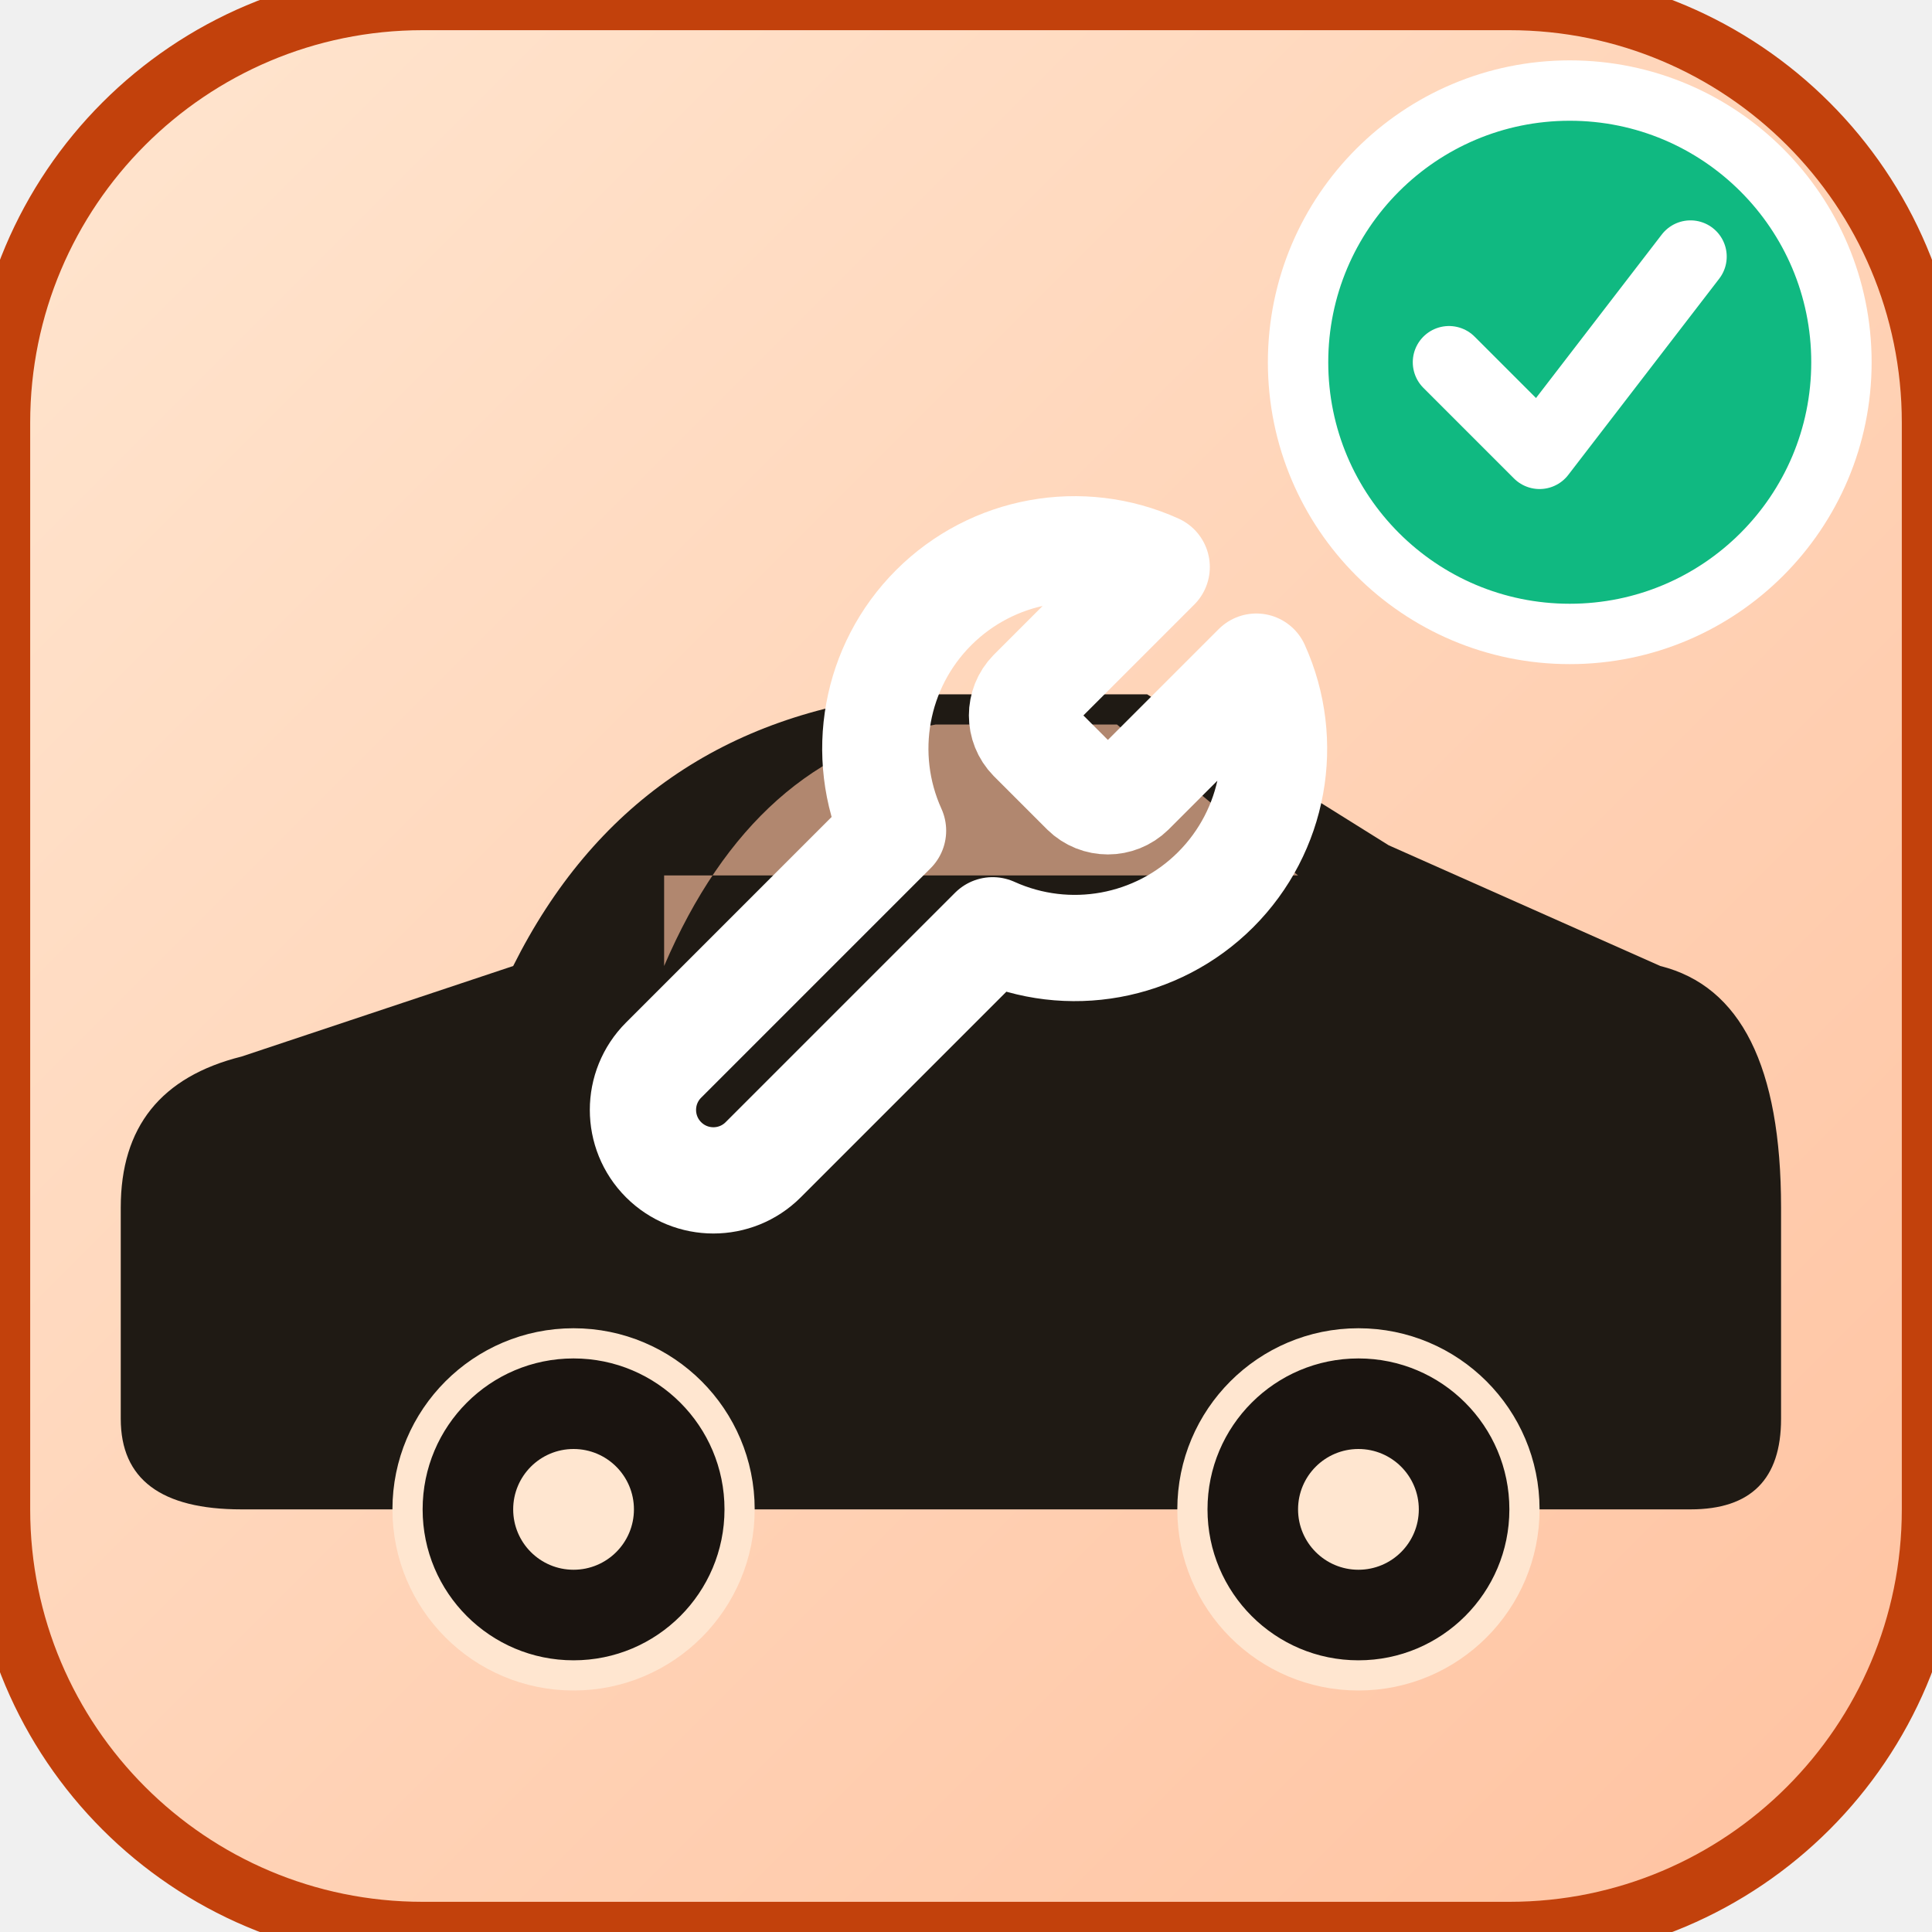
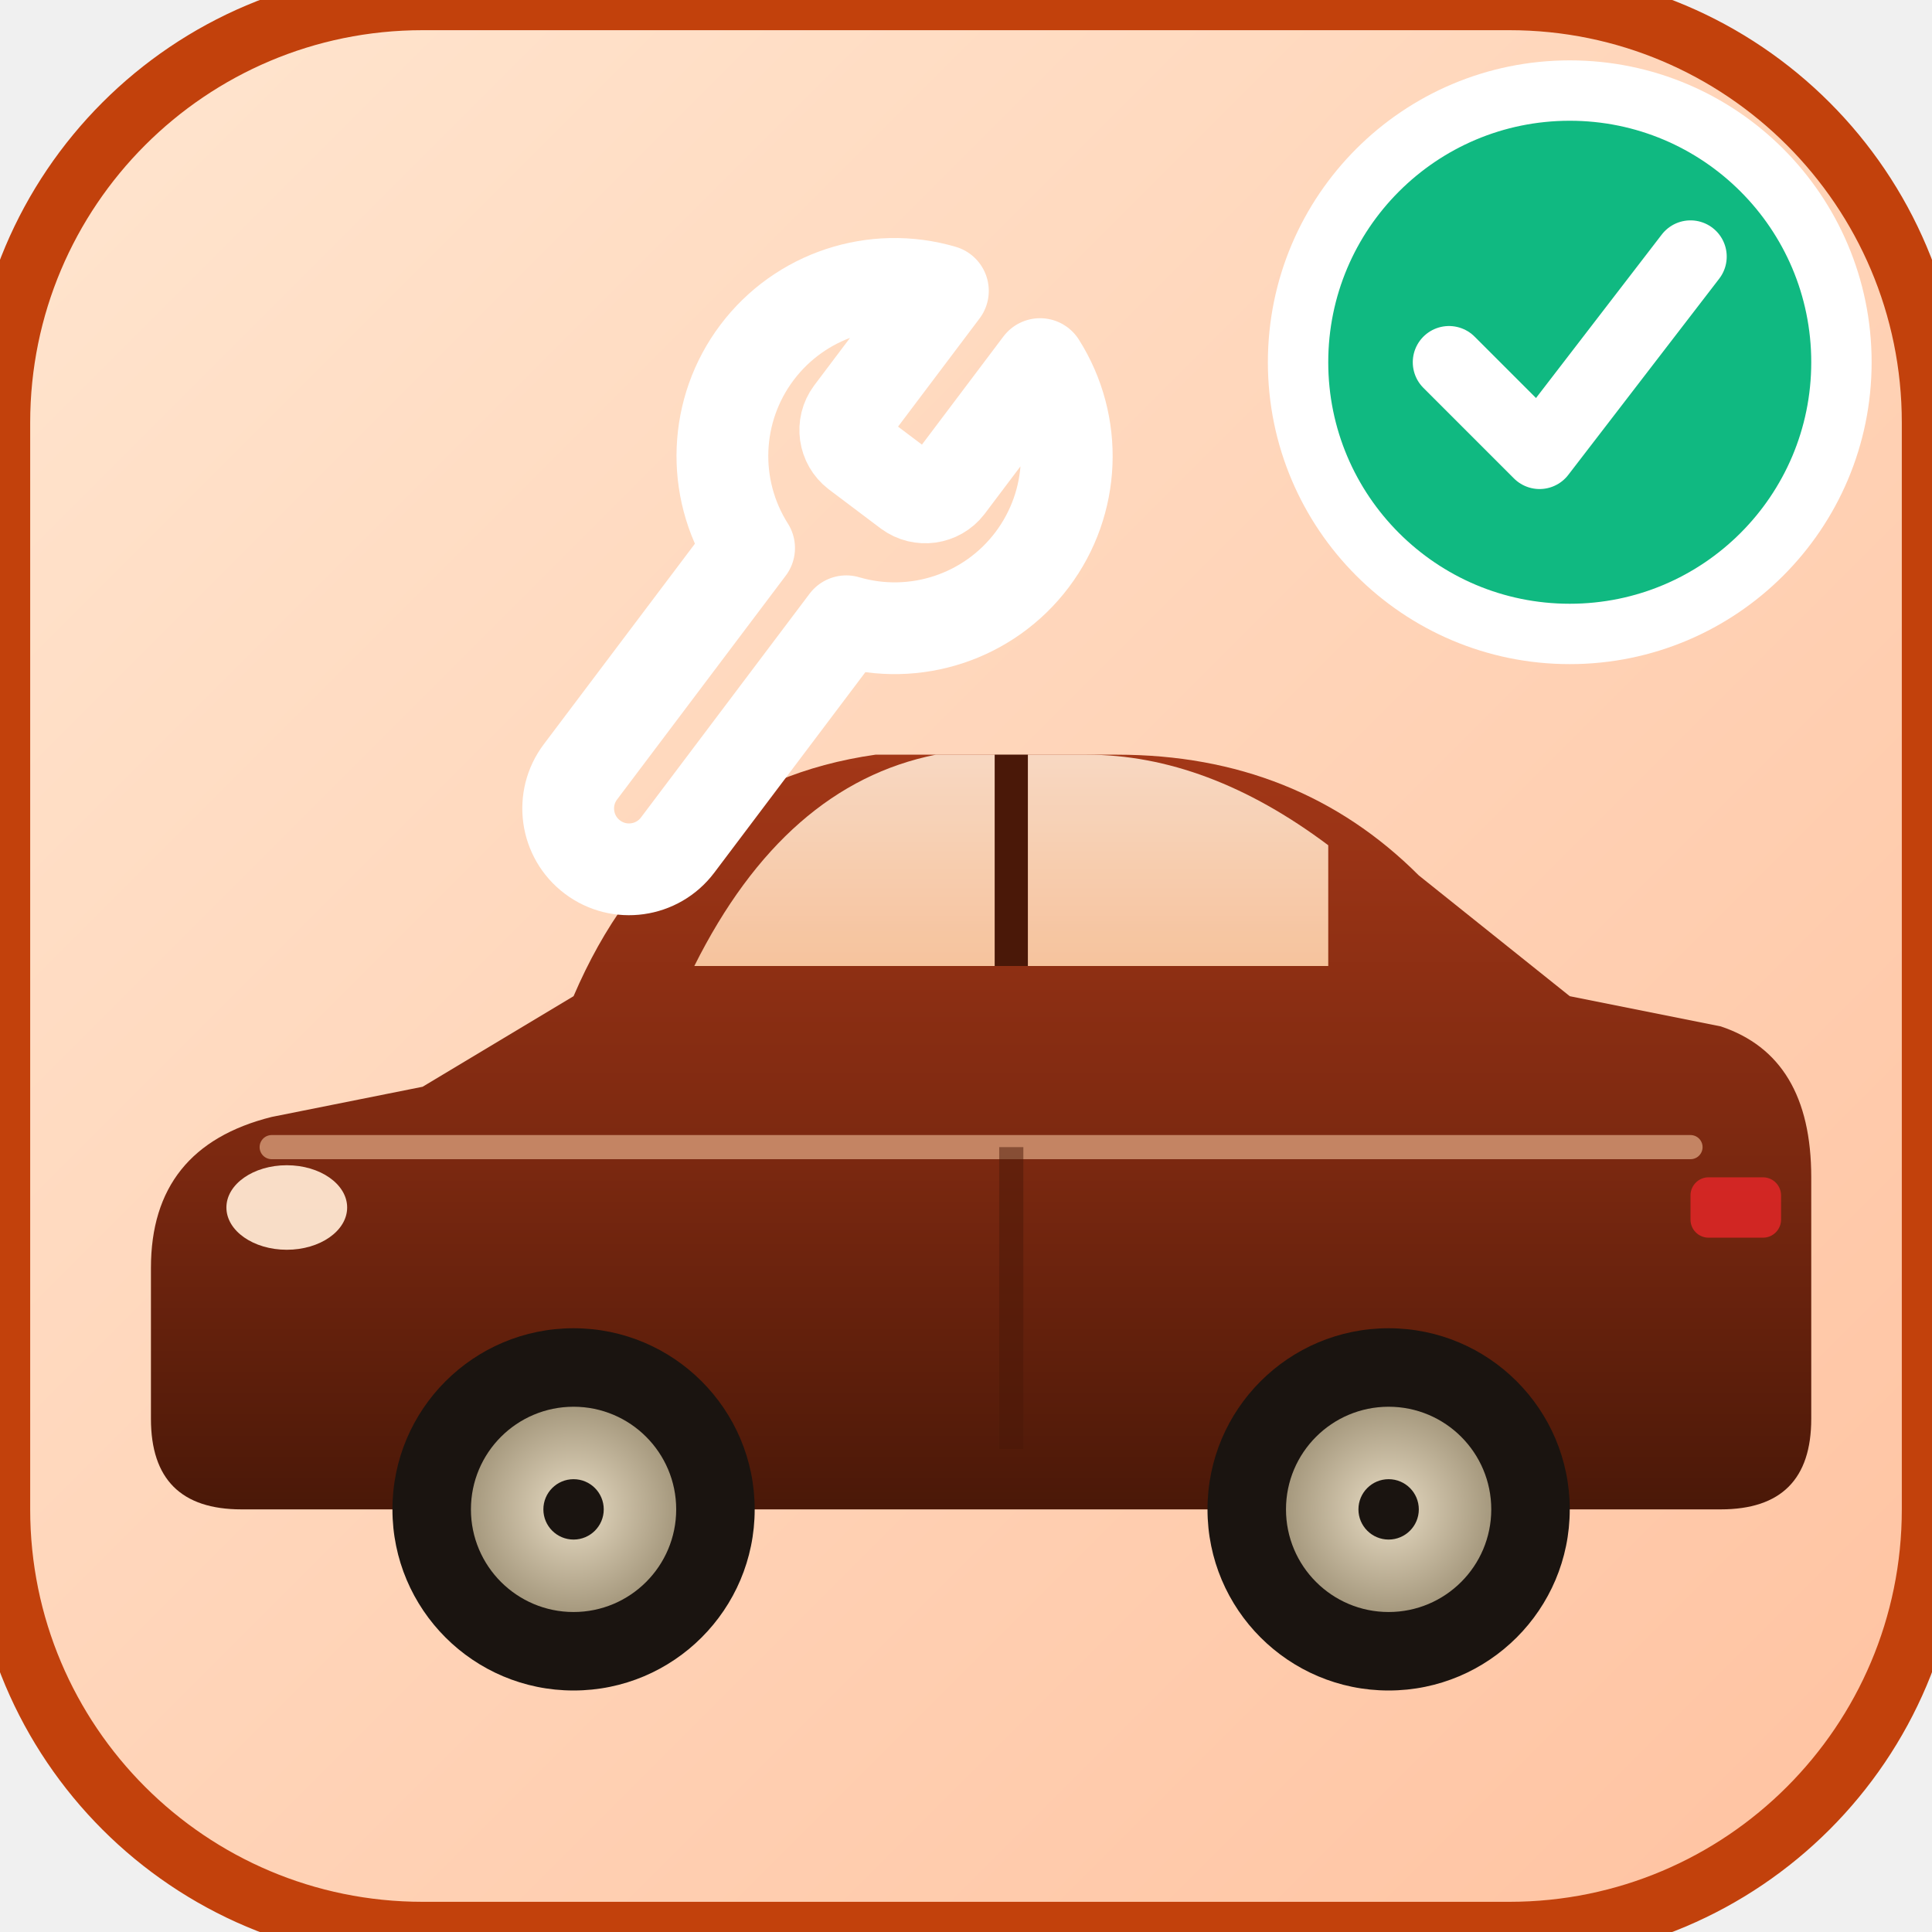
<svg xmlns="http://www.w3.org/2000/svg" viewBox="0 0 64 64">
  <defs>
-     <linearGradient id="g4" x1="0" y1="0" x2="1" y2="1">
+     <linearGradient id="bg" x1="0" y1="0" x2="1" y2="1">
      <stop offset="0%" stop-color="#FFE6D0" />
      <stop offset="100%" stop-color="#FFC2A0" />
    </linearGradient>
+     <linearGradient id="carBody" x1="0" y1="0" x2="0" y2="1">
+       <stop offset="0%" stop-color="#A33717" />
+       <stop offset="55%" stop-color="#7A2810" />
+       <stop offset="100%" stop-color="#4A1808" />
+     </linearGradient>
+     <linearGradient id="window" x1="0" y1="0" x2="0" y2="1">
+       <stop offset="0%" stop-color="#FFE6D0" />
+       <stop offset="100%" stop-color="#FFCFA8" />
+     </linearGradient>
+     <radialGradient id="rim" cx="0.5" cy="0.5" r="0.5">
+       <stop offset="0%" stop-color="#E8DCC4" />
+       <stop offset="100%" stop-color="#A6997E" />
+     </radialGradient>
  </defs>
-   <rect width="64" height="64" rx="14" fill="url(#g4)" stroke="#C2410C" stroke-width="2" />
-   <g fill="#1F1A14">
-     <path d="M 4 40 Q 4 36 8 35 L 17 32 Q 21 24 30 23 L 38 23 L 46 28 L 55 32 Q 59 33 59 40 L 59 47 Q 59 50 56 50 L 8 50 Q 4 50 4 47 Z" />
+   <rect width="64" height="64" rx="14" fill="url(#bg)" stroke="#C2410C" stroke-width="2" />
+   <g>
+     <path d="M 5 42 Q 5 38 9 37 L 14 36 L 19 33 Q 22 26 29 25 L 37 25 Q 43 25 47 29 L 52 33 L 57 34 Q 60 35 60 39 L 60 47 Q 60 50 57 50 L 8 50 Q 5 50 5 47 Z" fill="url(#carBody)" />
+     <path d="M 9 38 L 56 38" stroke="#FFCFA8" stroke-width="0.8" stroke-linecap="round" opacity="0.55" />
+     <path d="M 23 32 Q 26 26 31 25 L 36 25 Q 40 25 44 28 L 44 32 Z" fill="url(#window)" opacity="0.92" />
+     <line x1="33.5" y1="25" x2="33.5" y2="32" stroke="#4A1808" stroke-width="1.1" />
+     <line x1="33.5" y1="38" x2="33.5" y2="48" stroke="#4A1808" stroke-width="0.8" opacity="0.5" />
+     <ellipse cx="9.5" cy="40" rx="2" ry="1.4" fill="#FFE6D0" opacity="0.95" />
+     <rect x="56" y="39" width="3" height="2" rx="0.6" fill="#DC2626" opacity="0.9" />
  </g>
-   <path d="M 22 32 Q 25 25 31 24 L 37 24 L 43 29 L 22 29 Z" fill="#FFC2A0" opacity="0.65" />
-   <circle cx="19" cy="50" r="5.5" fill="#1A1410" stroke="#FFE6D0" stroke-width="1" />
-   <circle cx="19" cy="50" r="2" fill="#FFE6D0" />
-   <circle cx="45" cy="50" r="5.5" fill="#1A1410" stroke="#FFE6D0" stroke-width="1" />
-   <circle cx="45" cy="50" r="2" fill="#FFE6D0" />
-   <g transform="translate(18 16) scale(1.1)" fill="none" stroke="#FFFFFF" stroke-width="3.2" stroke-linecap="round" stroke-linejoin="round">
+   <g>
+     <circle cx="19" cy="50" r="6" fill="#1A1410" />
+     <circle cx="19" cy="50" r="3.4" fill="url(#rim)" />
+     <circle cx="19" cy="50" r="1" fill="#1A1410" />
+     <circle cx="46" cy="50" r="6" fill="#1A1410" />
+     <circle cx="46" cy="50" r="3.4" fill="url(#rim)" />
+     <circle cx="46" cy="50" r="1" fill="#1A1410" />
+   </g>
+   <g transform="translate(15 8) scale(0.95) rotate(-8 12 12)" fill="none" stroke="#FFFFFF" stroke-width="3.2" stroke-linecap="round" stroke-linejoin="round">
    <path d="M14.7 6.3a1 1 0 0 0 0 1.4l1.6 1.6a1 1 0 0 0 1.4 0l3.77-3.77a6 6 0 0 1-7.94 7.94l-6.91 6.91a2.12 2.12 0 0 1-3-3l6.91-6.91a6 6 0 0 1 7.94-7.94l-3.76 3.76z" />
  </g>
  <circle cx="52" cy="12" r="9" fill="#10B981" stroke="#FFFFFF" stroke-width="2" />
  <path d="M 48 12 L 51 15 L 56 8.5" stroke="#FFFFFF" stroke-width="2.4" stroke-linecap="round" stroke-linejoin="round" fill="none" />
</svg>
